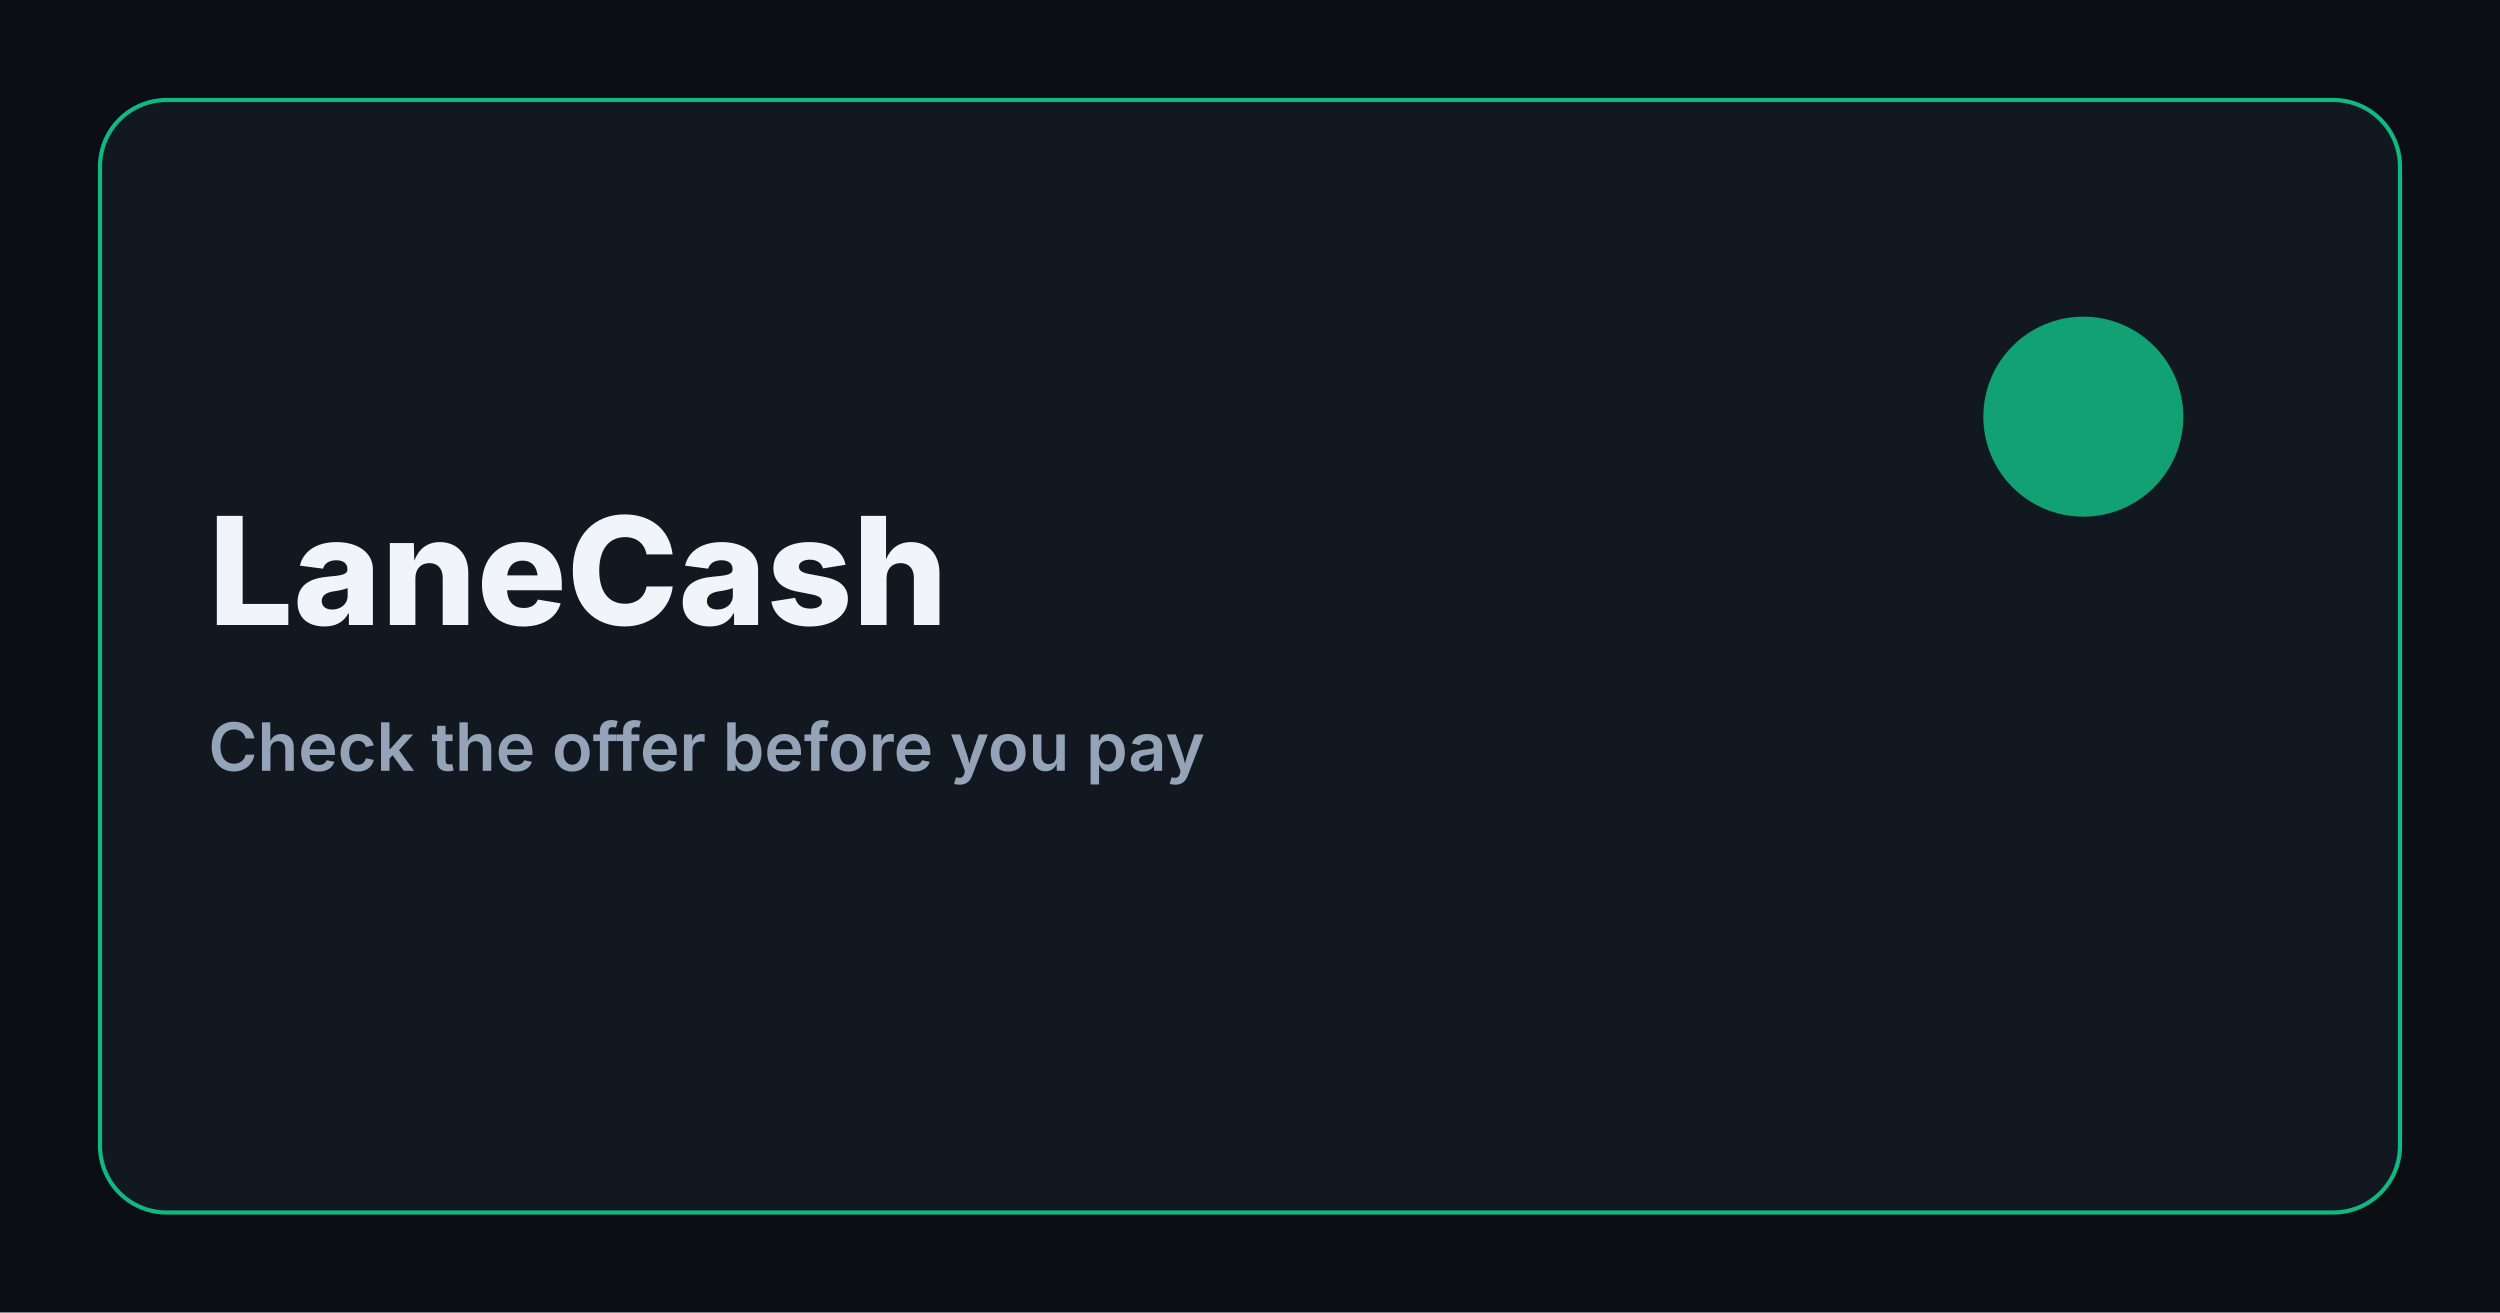
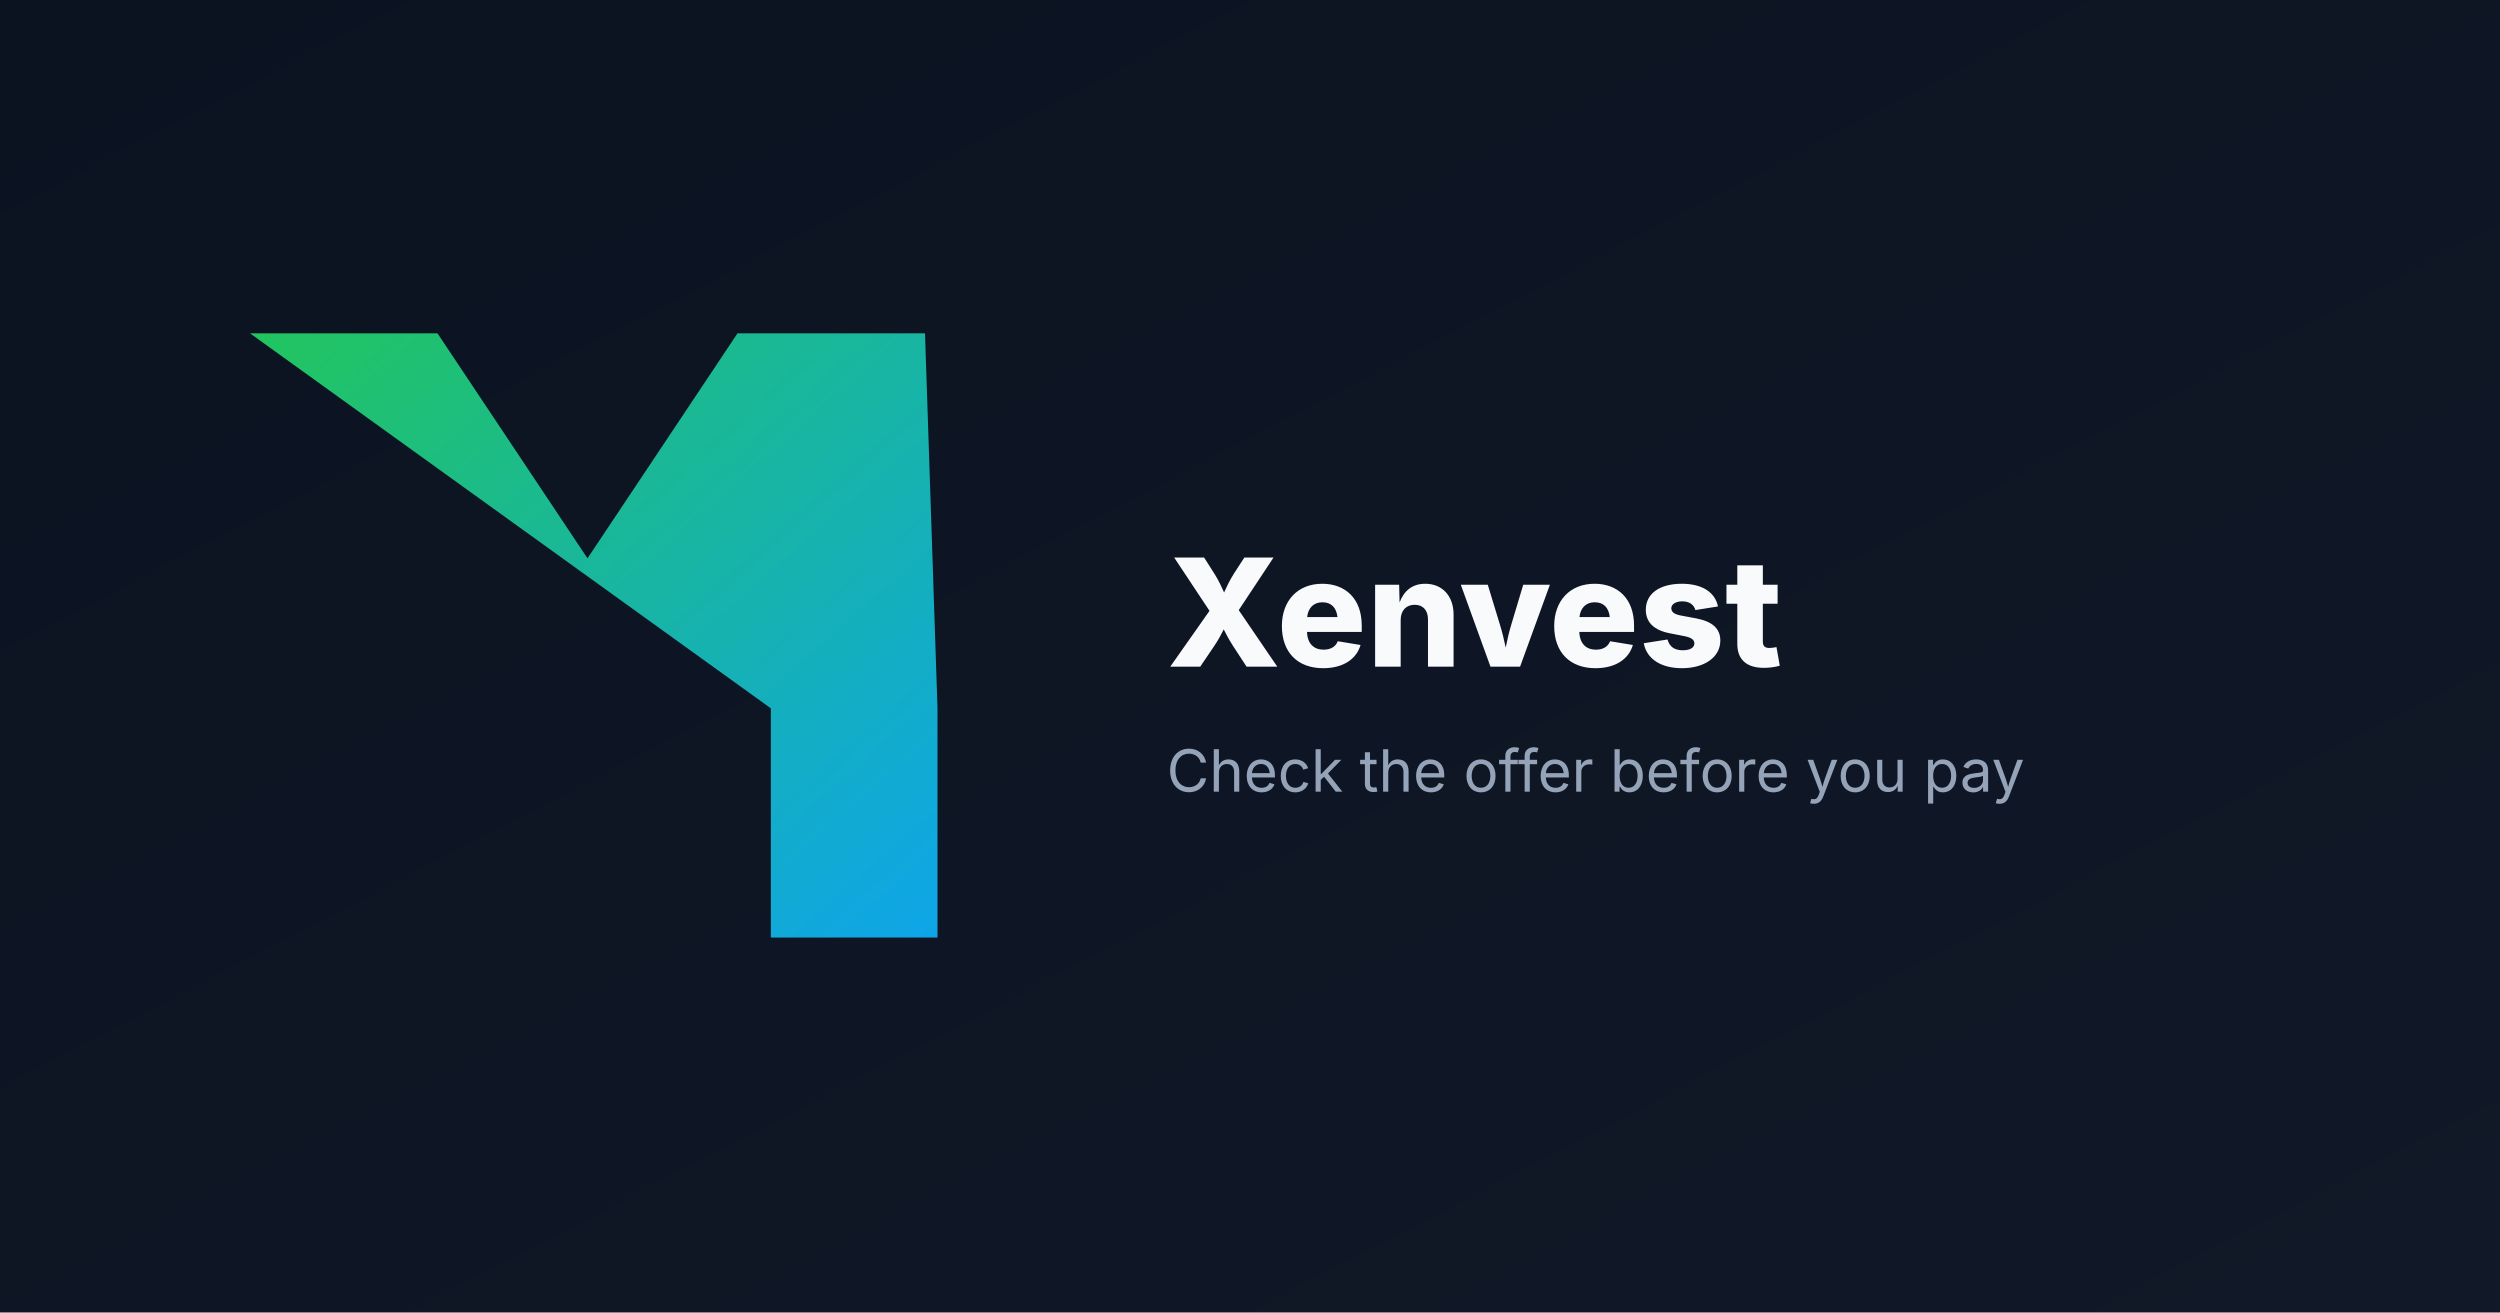
<svg xmlns="http://www.w3.org/2000/svg" width="1200" height="630" viewBox="0 0 1200 630">
-   <rect width="1200" height="630" fill="#0b0f14" />
-   <rect x="48" y="48" width="1104" height="534" rx="32" fill="#121820" stroke="#10b981" stroke-width="2" />
-   <text x="100" y="300" font-family="Inter,Arial,sans-serif" font-size="72" font-weight="800" fill="#f1f5f9">LaneCash</text>
-   <text x="100" y="370" font-family="Inter,Arial,sans-serif" font-size="32" font-weight="600" fill="#94a3b8">Check the offer before you pay</text>
-   <circle cx="1000" cy="200" r="48" fill="#10b981" opacity=".85" />
+   <defs>
+     <linearGradient id="bg" x1="0" y1="0" x2="1" y2="1">
+       <stop offset="0%" stop-color="#0b1220" />
+       <stop offset="100%" stop-color="#111827" />
+     </linearGradient>
+     <linearGradient id="g" x1="0" y1="0" x2="1" y2="1">
+       <stop offset="0%" stop-color="#22c55e" />
+       <stop offset="100%" stop-color="#0ea5e9" />
+     </linearGradient>
+   </defs>
+   <rect width="1200" height="630" fill="url(#bg)" />
+   <path d="M120 160h90l72 108 72-108h90L450 340v110h-80V340L120 160z" fill="url(#g)" />
+   <text x="560" y="320" fill="#f8fafc" font-family="Inter,system-ui,sans-serif" font-size="72" font-weight="800">Xenvest</text>
+   <text x="560" y="380" fill="#94a3b8" font-family="Inter,system-ui,sans-serif" font-size="28">Check the offer before you pay</text>
</svg>
